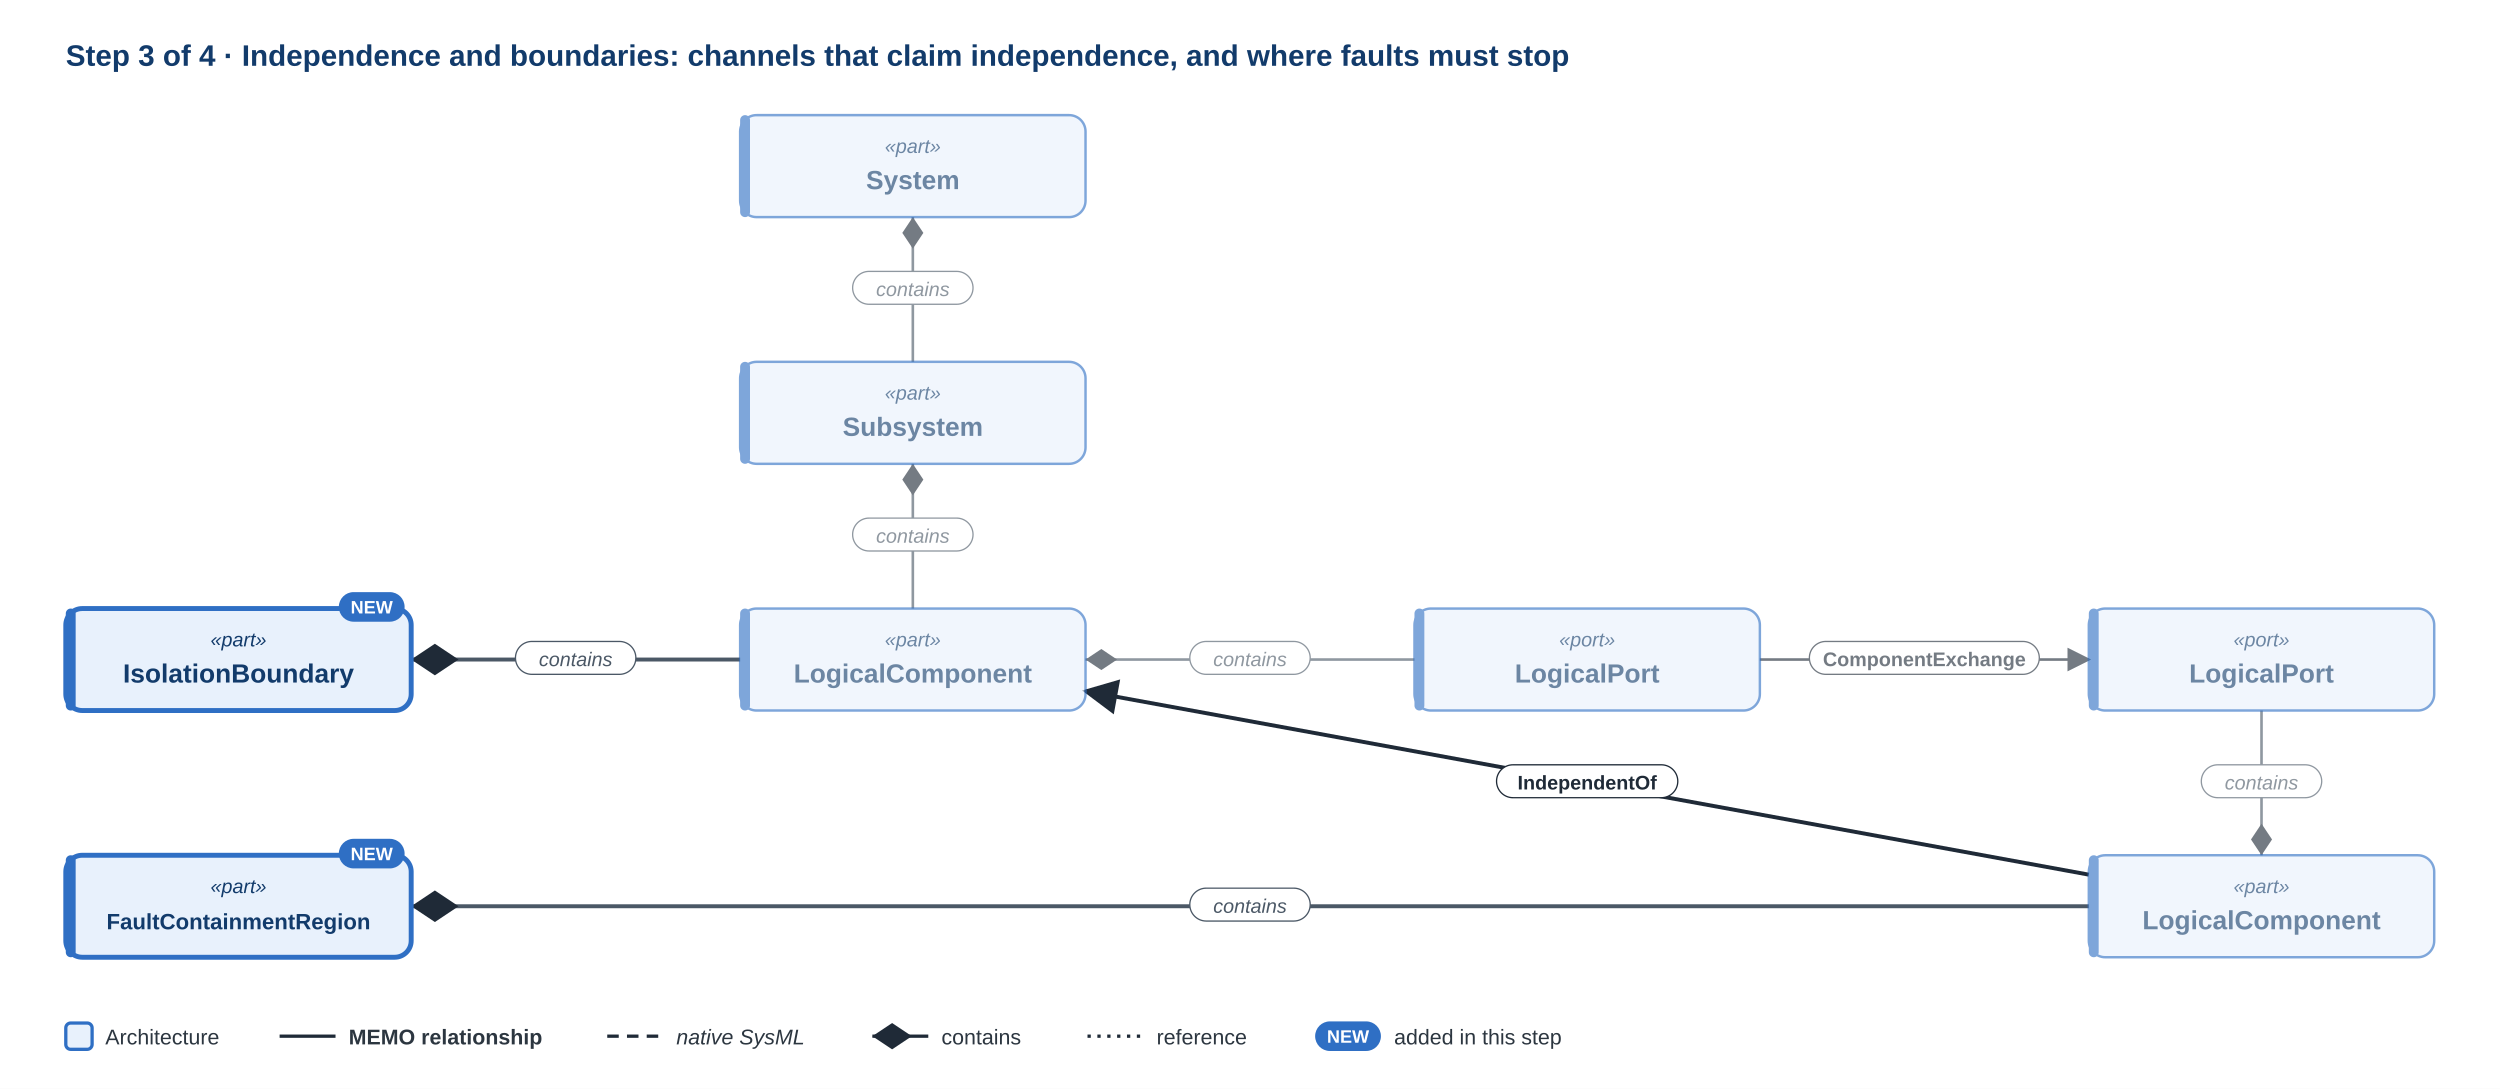
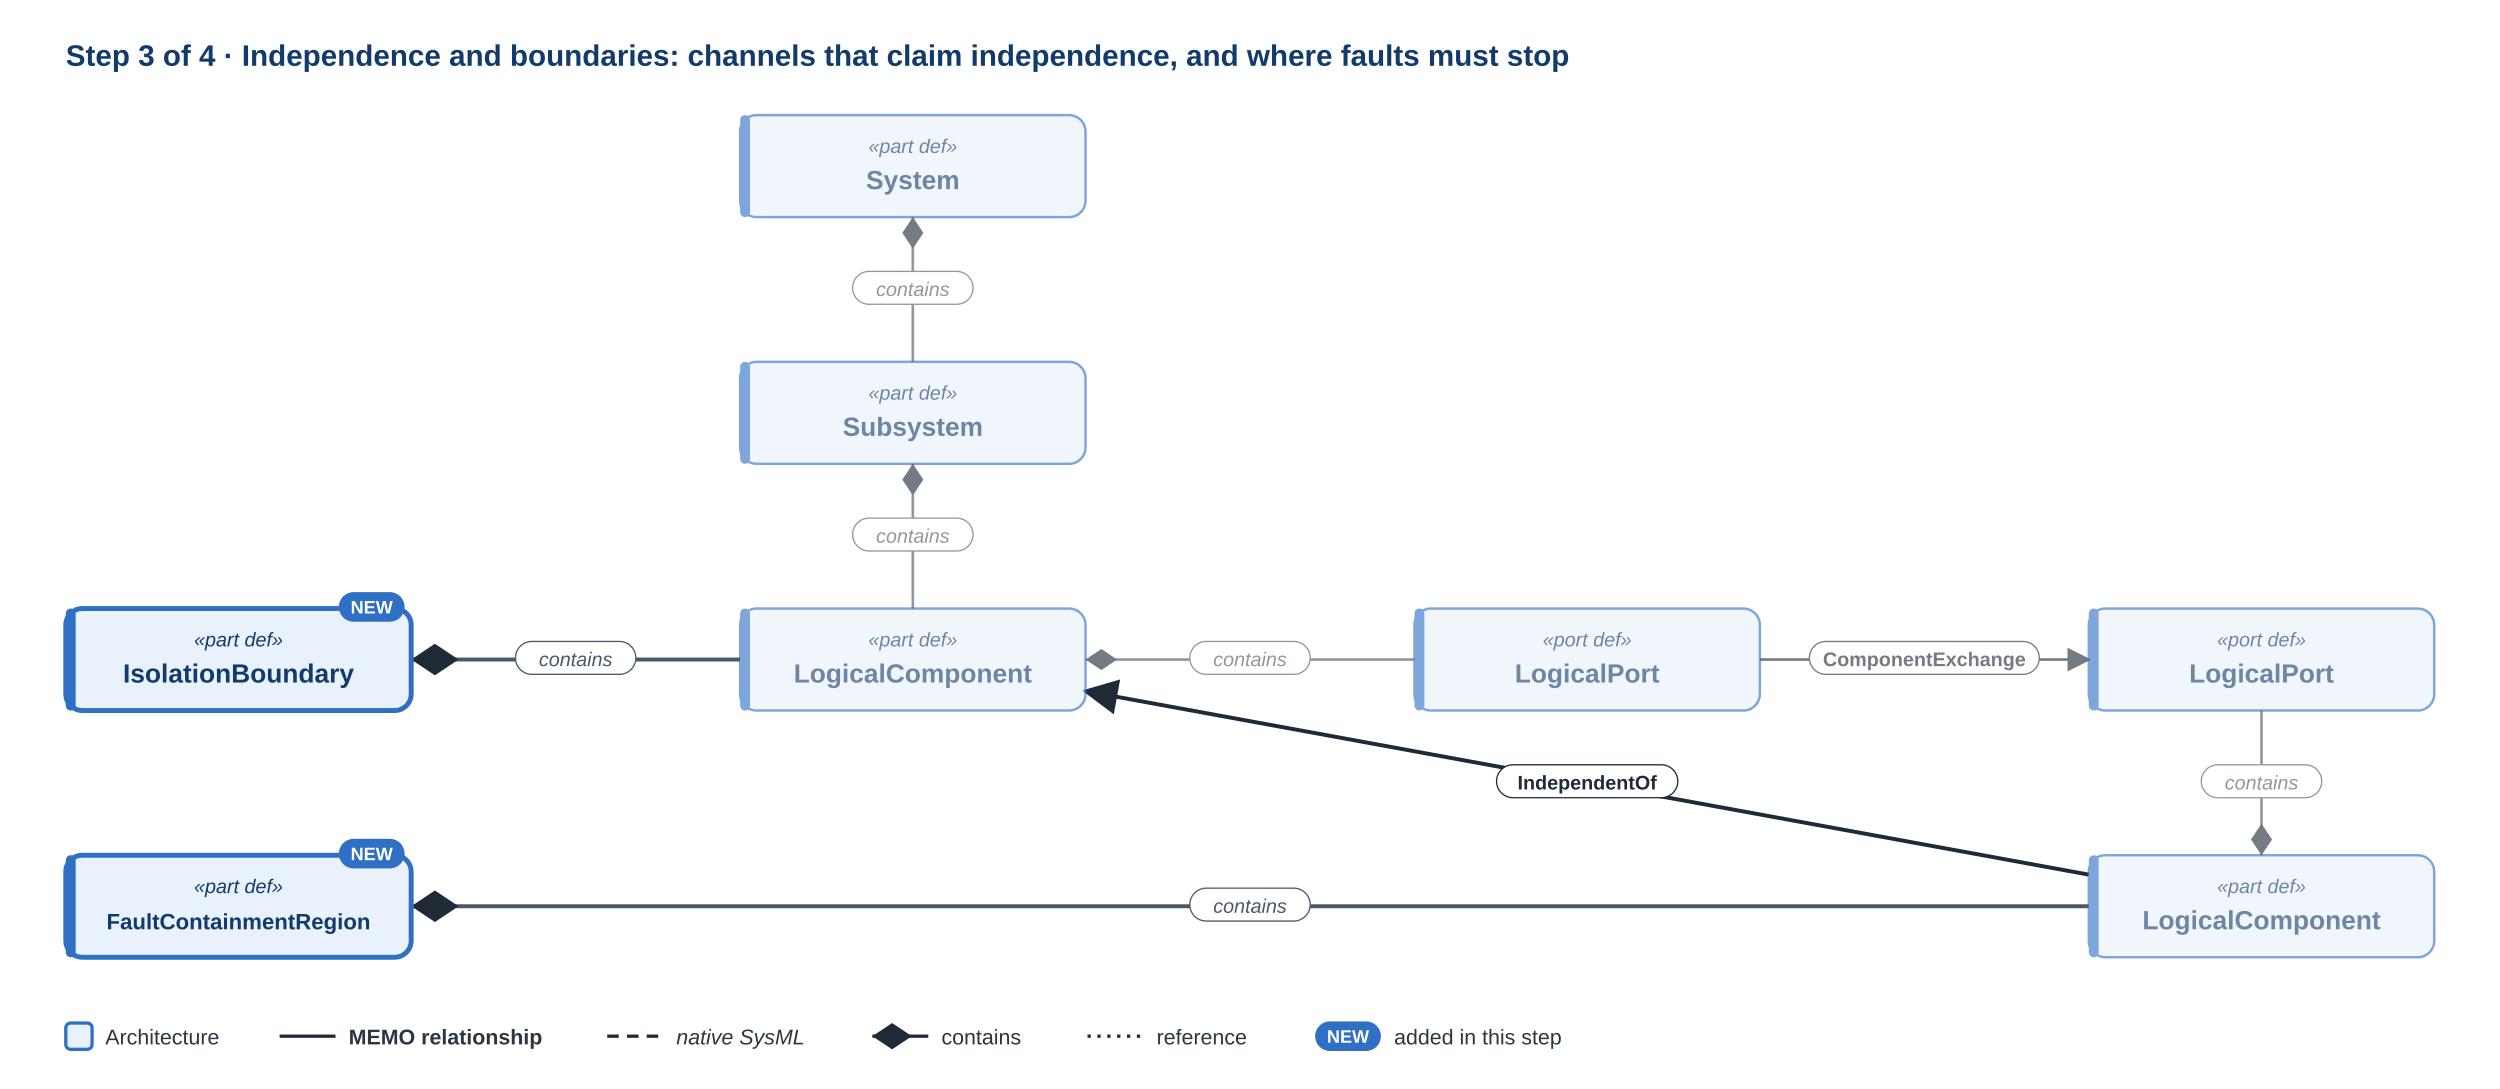
<svg xmlns="http://www.w3.org/2000/svg" viewBox="0 0 1520 662" width="1520" height="662" font-family="Nunito, 'Segoe UI', Arial, sans-serif" role="img" aria-label="Logical layer, step 3: Independence and boundaries: channels that claim independence, and where faults must stop">
  <defs>
    <marker id="arrow" viewBox="0 0 10 10" refX="9" refY="5" markerWidth="9" markerHeight="9" orient="auto-start-reverse">
      <path d="M0,0 L10,5 L0,10 z" fill="#1f2a37" />
    </marker>
    <marker id="diamond" viewBox="0 0 14 10" refX="13" refY="5" markerWidth="14" markerHeight="10" orient="auto-start-reverse">
      <path d="M1,5 L7,1 L13,5 L7,9 z" fill="#1f2a37" />
    </marker>
  </defs>
  <rect width="100%" height="100%" fill="#ffffff" />
  <text x="40" y="40" font-size="18" font-weight="800" fill="#123b6b">Step 3 of 4 · Independence and boundaries: channels that claim independence, and where faults must stop</text>
  <g opacity="0.62">
    <line x1="555" y1="132" x2="555" y2="220" stroke="#4b5866" stroke-width="1.6" marker-start="url(#diamond)" />
    <rect x="518.4" y="165" width="73.2" height="20" rx="10" fill="#ffffff" stroke="#4b5866" stroke-width="0.8" />
    <text x="555" y="180" text-anchor="middle" font-size="12" font-style="italic" fill="#4b5866">contains</text>
  </g>
  <g opacity="0.62">
    <line x1="555" y1="282" x2="555" y2="370" stroke="#4b5866" stroke-width="1.6" marker-start="url(#diamond)" />
    <rect x="518.4" y="315" width="73.2" height="20" rx="10" fill="#ffffff" stroke="#4b5866" stroke-width="0.8" />
    <text x="555" y="330" text-anchor="middle" font-size="12" font-style="italic" fill="#4b5866">contains</text>
  </g>
  <g opacity="0.62">
    <line x1="660" y1="401" x2="860" y2="401" stroke="#4b5866" stroke-width="1.6" marker-start="url(#diamond)" />
    <rect x="723.4" y="390" width="73.2" height="20" rx="10" fill="#ffffff" stroke="#4b5866" stroke-width="0.8" />
    <text x="760" y="405" text-anchor="middle" font-size="12" font-style="italic" fill="#4b5866">contains</text>
  </g>
  <g opacity="0.62">
    <line x1="1375" y1="520" x2="1375" y2="432" stroke="#4b5866" stroke-width="1.6" marker-start="url(#diamond)" />
    <rect x="1338.4" y="465" width="73.2" height="20" rx="10" fill="#ffffff" stroke="#4b5866" stroke-width="0.8" />
    <text x="1375" y="480" text-anchor="middle" font-size="12" font-style="italic" fill="#4b5866">contains</text>
  </g>
  <g opacity="0.62">
    <line x1="1070" y1="401" x2="1270" y2="401" stroke="#1f2a37" stroke-width="1.6" marker-end="url(#arrow)" />
    <rect x="1100.1" y="390" width="139.8" height="20" rx="10" fill="#ffffff" stroke="#1f2a37" stroke-width="0.8" />
    <text x="1170" y="405" text-anchor="middle" font-size="12" font-weight="700" fill="#1f2a37">ComponentExchange</text>
  </g>
  <g opacity="1">
    <line x1="1270" y1="531.793" x2="660" y2="420.207" stroke="#1f2a37" stroke-width="2.4" marker-end="url(#arrow)" />
    <rect x="909.9" y="465" width="110.2" height="20" rx="10" fill="#ffffff" stroke="#1f2a37" stroke-width="0.8" />
    <text x="965" y="480" text-anchor="middle" font-size="12" font-weight="700" fill="#1f2a37">IndependentOf</text>
  </g>
  <g opacity="1">
    <line x1="250" y1="401" x2="450" y2="401" stroke="#4b5866" stroke-width="2.4" marker-start="url(#diamond)" />
    <rect x="313.4" y="390" width="73.2" height="20" rx="10" fill="#ffffff" stroke="#4b5866" stroke-width="0.8" />
    <text x="350" y="405" text-anchor="middle" font-size="12" font-style="italic" fill="#4b5866">contains</text>
  </g>
  <g opacity="1">
    <line x1="250" y1="551" x2="1270" y2="551" stroke="#4b5866" stroke-width="2.4" marker-start="url(#diamond)" />
    <rect x="723.4" y="540" width="73.2" height="20" rx="10" fill="#ffffff" stroke="#4b5866" stroke-width="0.8" />
    <text x="760" y="555" text-anchor="middle" font-size="12" font-style="italic" fill="#4b5866">contains</text>
  </g>
  <g opacity="0.62">
    <rect x="450" y="70" width="210" height="62" rx="10" fill="#e8f1fc" stroke="#2f6fc4" stroke-width="1.5" />
    <rect x="450" y="70" width="6" height="62" rx="3" fill="#2f6fc4" />
-     <text x="555" y="93" text-anchor="middle" font-size="12" fill="#123b6b" font-style="italic">«part»</text>
+     <text x="555" y="93" text-anchor="middle" font-size="12" fill="#123b6b" font-style="italic">«part def»</text>
    <text x="555" y="115" text-anchor="middle" font-size="16" font-weight="700" fill="#123b6b">System</text>
  </g>
  <g opacity="0.62">
    <rect x="450" y="220" width="210" height="62" rx="10" fill="#e8f1fc" stroke="#2f6fc4" stroke-width="1.5" />
    <rect x="450" y="220" width="6" height="62" rx="3" fill="#2f6fc4" />
-     <text x="555" y="243" text-anchor="middle" font-size="12" fill="#123b6b" font-style="italic">«part»</text>
+     <text x="555" y="243" text-anchor="middle" font-size="12" fill="#123b6b" font-style="italic">«part def»</text>
    <text x="555" y="265" text-anchor="middle" font-size="16" font-weight="700" fill="#123b6b">Subsystem</text>
  </g>
  <g opacity="0.62">
    <rect x="450" y="370" width="210" height="62" rx="10" fill="#e8f1fc" stroke="#2f6fc4" stroke-width="1.5" />
    <rect x="450" y="370" width="6" height="62" rx="3" fill="#2f6fc4" />
-     <text x="555" y="393" text-anchor="middle" font-size="12" fill="#123b6b" font-style="italic">«part»</text>
+     <text x="555" y="393" text-anchor="middle" font-size="12" fill="#123b6b" font-style="italic">«part def»</text>
    <text x="555" y="415" text-anchor="middle" font-size="16" font-weight="700" fill="#123b6b">LogicalComponent</text>
  </g>
  <g opacity="0.62">
    <rect x="860" y="370" width="210" height="62" rx="10" fill="#e8f1fc" stroke="#2f6fc4" stroke-width="1.5" />
    <rect x="860" y="370" width="6" height="62" rx="3" fill="#2f6fc4" />
-     <text x="965" y="393" text-anchor="middle" font-size="12" fill="#123b6b" font-style="italic">«port»</text>
+     <text x="965" y="393" text-anchor="middle" font-size="12" fill="#123b6b" font-style="italic">«port def»</text>
    <text x="965" y="415" text-anchor="middle" font-size="16" font-weight="700" fill="#123b6b">LogicalPort</text>
  </g>
  <g opacity="0.62">
    <rect x="1270" y="370" width="210" height="62" rx="10" fill="#e8f1fc" stroke="#2f6fc4" stroke-width="1.5" />
    <rect x="1270" y="370" width="6" height="62" rx="3" fill="#2f6fc4" />
-     <text x="1375" y="393" text-anchor="middle" font-size="12" fill="#123b6b" font-style="italic">«port»</text>
+     <text x="1375" y="393" text-anchor="middle" font-size="12" fill="#123b6b" font-style="italic">«port def»</text>
    <text x="1375" y="415" text-anchor="middle" font-size="16" font-weight="700" fill="#123b6b">LogicalPort</text>
  </g>
  <g opacity="0.62">
    <rect x="1270" y="520" width="210" height="62" rx="10" fill="#e8f1fc" stroke="#2f6fc4" stroke-width="1.5" />
    <rect x="1270" y="520" width="6" height="62" rx="3" fill="#2f6fc4" />
-     <text x="1375" y="543" text-anchor="middle" font-size="12" fill="#123b6b" font-style="italic">«part»</text>
+     <text x="1375" y="543" text-anchor="middle" font-size="12" fill="#123b6b" font-style="italic">«part def»</text>
    <text x="1375" y="565" text-anchor="middle" font-size="16" font-weight="700" fill="#123b6b">LogicalComponent</text>
  </g>
  <g opacity="1">
    <rect x="40" y="370" width="210" height="62" rx="10" fill="#e8f1fc" stroke="#2f6fc4" stroke-width="3" />
    <rect x="40" y="370" width="6" height="62" rx="3" fill="#2f6fc4" />
-     <text x="145" y="393" text-anchor="middle" font-size="12" fill="#123b6b" font-style="italic">«part»</text>
+     <text x="145" y="393" text-anchor="middle" font-size="12" fill="#123b6b" font-style="italic">«part def»</text>
    <text x="145" y="415" text-anchor="middle" font-size="16" font-weight="700" fill="#123b6b">IsolationBoundary</text>
    <rect x="206" y="360" width="40" height="18" rx="9" fill="#2f6fc4" />
    <text x="226" y="373" text-anchor="middle" font-size="11" font-weight="700" fill="#ffffff">NEW</text>
  </g>
  <g opacity="1">
    <rect x="40" y="520" width="210" height="62" rx="10" fill="#e8f1fc" stroke="#2f6fc4" stroke-width="3" />
    <rect x="40" y="520" width="6" height="62" rx="3" fill="#2f6fc4" />
-     <text x="145" y="543" text-anchor="middle" font-size="12" fill="#123b6b" font-style="italic">«part»</text>
+     <text x="145" y="543" text-anchor="middle" font-size="12" fill="#123b6b" font-style="italic">«part def»</text>
    <text x="145" y="565" text-anchor="middle" font-size="13.5" font-weight="700" fill="#123b6b">FaultContainmentRegion</text>
    <rect x="206" y="510" width="40" height="18" rx="9" fill="#2f6fc4" />
    <text x="226" y="523" text-anchor="middle" font-size="11" font-weight="700" fill="#ffffff">NEW</text>
  </g>
  <rect x="40" y="622" width="16" height="16" rx="3" fill="#e8f1fc" stroke="#2f6fc4" stroke-width="2" />
  <text x="64" y="635" font-size="13" fill="#2c3640">Architecture</text>
  <line x1="170" y1="630" x2="204" y2="630" stroke="#1f2a37" stroke-width="2" />
  <text x="212" y="635" font-size="13" fill="#2c3640">
    <tspan font-weight="700">MEMO relationship</tspan>
  </text>
  <line x1="369.2" y1="630" x2="403.2" y2="630" stroke="#1f2a37" stroke-width="2" stroke-dasharray="7 5" />
  <text x="411.2" y="635" font-size="13" fill="#2c3640">
    <tspan font-style="italic">native SysML</tspan>
  </text>
  <line x1="530.4" y1="630" x2="564.4" y2="630" stroke="#1f2a37" stroke-width="2" marker-start="url(#diamond)" />
  <text x="572.4" y="635" font-size="13" fill="#2c3640">contains</text>
  <line x1="661.2" y1="630" x2="695.2" y2="630" stroke="#1f2a37" stroke-width="2" stroke-dasharray="2 4" />
  <text x="703.2" y="635" font-size="13" fill="#2c3640">reference</text>
  <rect x="799.6" y="621" width="40" height="18" rx="9" fill="#2f6fc4" />
  <text x="819.6" y="634" text-anchor="middle" font-size="11" font-weight="700" fill="#ffffff">NEW</text>
  <text x="847.6" y="635" font-size="13" fill="#2c3640">added in this step</text>
</svg>
